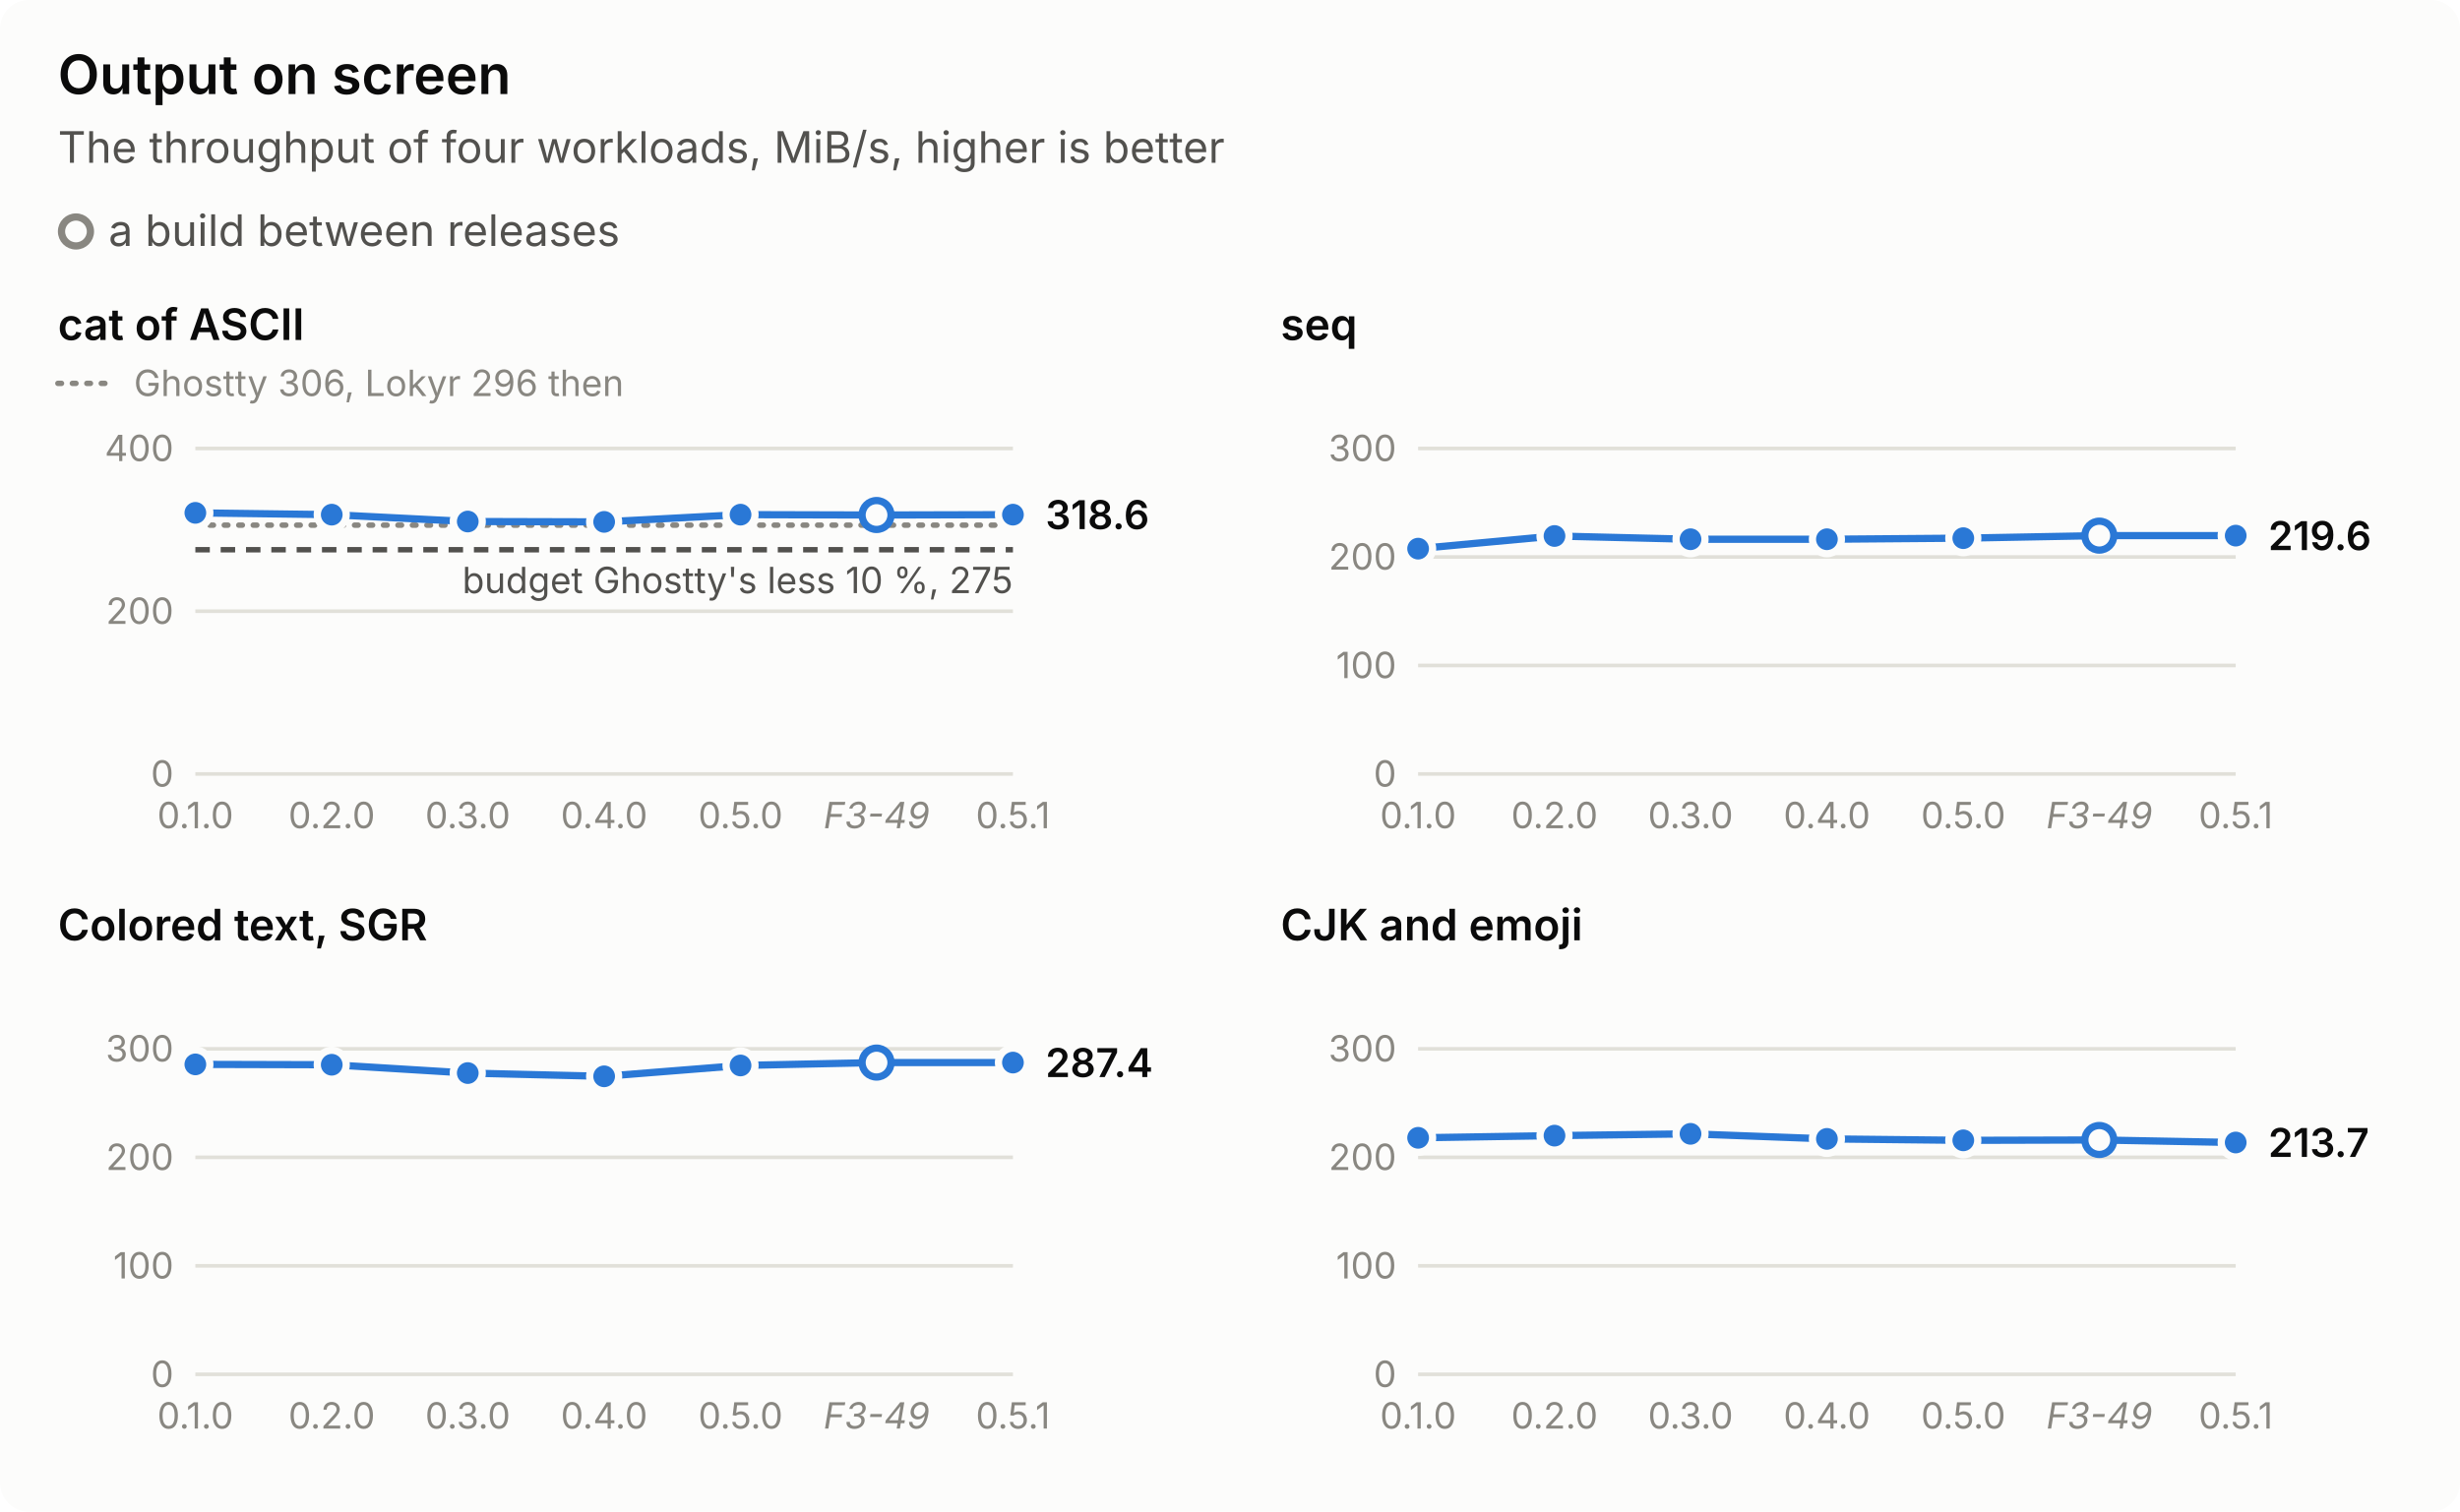
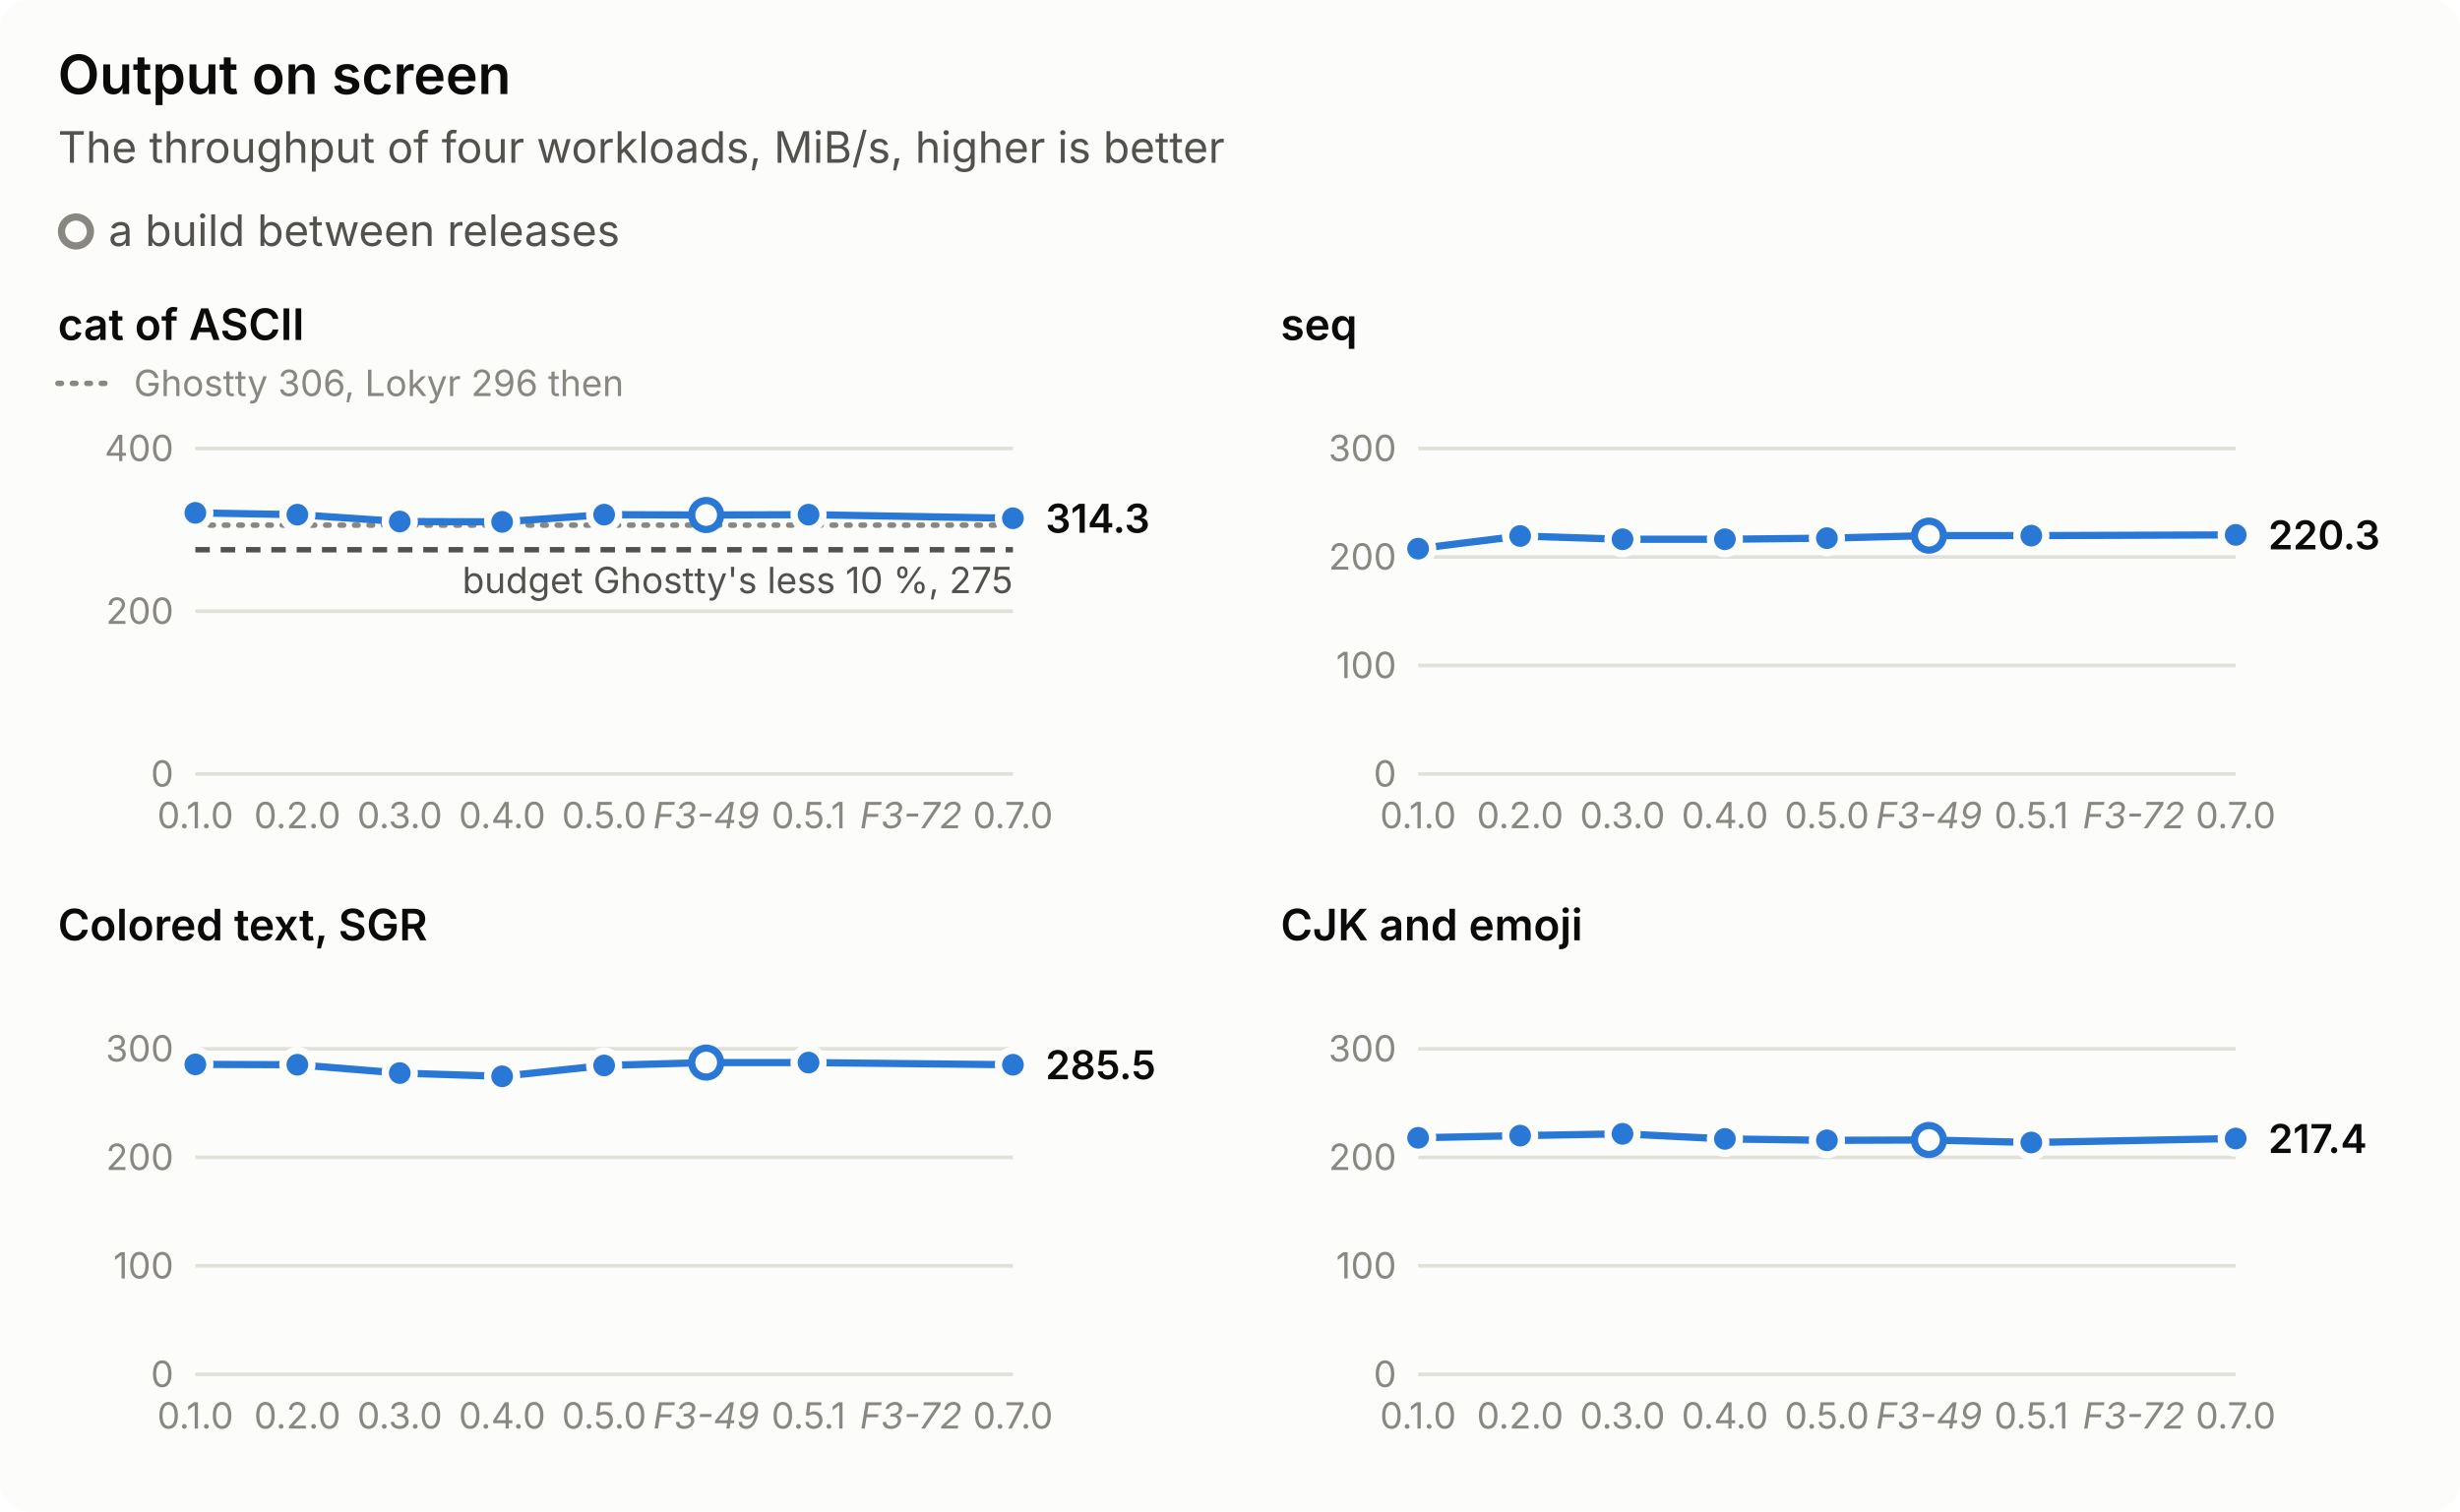
<svg xmlns="http://www.w3.org/2000/svg" width="680" height="418" viewBox="0 0 680 418" role="img" aria-label="Output on screen">
  <style>
  .surface { fill: #fcfcfb; }
  .primary { fill: #0b0b0b; }
  .secondary { fill: #52514e; }
  .muted { fill: #898781; }
  .grid { stroke: #e1e0d9; }
  .base { stroke: #c3c2b7; }
  .accent { fill: #2a78d6; }
  .context { fill: #898781; }
  .accent-line { stroke: #2a78d6; }
  .context-line { stroke: #898781; }
  .second { fill: #eb6834; }
  .second-line { stroke: #eb6834; }
  .ring { stroke: #fcfcfb; }
  .budget { stroke: #52514e; }
  text { font-family: system-ui, -apple-system, "Segoe UI", sans-serif; }
  .tick { font-variant-numeric: tabular-nums; }
  @media (prefers-color-scheme: dark) {
    .surface { fill: #1a1a19; }
    .primary { fill: #f0efec; }
    .secondary { fill: #c3c2b7; }
    .muted { fill: #898781; }
    .grid { stroke: #2c2c2a; }
    .base { stroke: #383835; }
    .accent { fill: #3987e5; }
    .context { fill: #6f6e69; }
    .accent-line { stroke: #3987e5; }
    .context-line { stroke: #6f6e69; }
    .second { fill: #d95926; }
    .second-line { stroke: #d95926; }
    .ring { stroke: #1a1a19; }
    .budget { stroke: #c3c2b7; }
  }
</style>
  <rect class="surface" width="680" height="418" rx="8" />
  <text class="primary" x="16" y="26" font-size="15" font-weight="600">Output on screen</text>
  <text class="secondary" x="16" y="45" font-size="12">The throughput of four workloads, MiB/s, higher is better</text>
  <circle class="surface context-line" cx="21" cy="64" r="4" stroke-width="2" />
  <text class="secondary" x="30" y="68" font-size="12">a build between releases</text>
  <text class="primary" x="16.0" y="94" font-size="12" font-weight="600">cat of ASCII</text>
  <line class="grid" x1="54.0" y1="214.0" x2="280.0" y2="214.0" stroke-width="1" />
  <text class="muted tick" x="48.0" y="217.5" font-size="10" text-anchor="end">0</text>
  <line class="grid" x1="54.0" y1="169.0" x2="280.0" y2="169.0" stroke-width="1" />
  <text class="muted tick" x="48.0" y="172.5" font-size="10" text-anchor="end">200</text>
  <line class="grid" x1="54.0" y1="124.0" x2="280.0" y2="124.0" stroke-width="1" />
  <text class="muted tick" x="48.0" y="127.5" font-size="10" text-anchor="end">400</text>
  <text class="muted" x="54.0" y="229.0" font-size="10" text-anchor="middle">0.1.0</text>
-   <text class="muted" x="91.7" y="229.0" font-size="10" text-anchor="middle">0.2.0</text>
-   <text class="muted" x="129.3" y="229.0" font-size="10" text-anchor="middle">0.3.0</text>
-   <text class="muted" x="167.0" y="229.0" font-size="10" text-anchor="middle">0.4.0</text>
-   <text class="muted" x="204.7" y="229.0" font-size="10" text-anchor="middle">0.5.0</text>
-   <text class="muted" x="242.3" y="229.0" font-size="10" text-anchor="middle" font-style="italic">F3-49</text>
-   <text class="muted" x="280.0" y="229.0" font-size="10" text-anchor="middle">0.5.1</text>
+   <text class="muted" x="82.2" y="229.0" font-size="10" text-anchor="middle">0.2.0</text>
+   <text class="muted" x="110.5" y="229.0" font-size="10" text-anchor="middle">0.3.0</text>
+   <text class="muted" x="138.8" y="229.0" font-size="10" text-anchor="middle">0.4.0</text>
+   <text class="muted" x="167.0" y="229.0" font-size="10" text-anchor="middle">0.5.0</text>
+   <text class="muted" x="195.2" y="229.0" font-size="10" text-anchor="middle" font-style="italic">F3-49</text>
+   <text class="muted" x="223.5" y="229.0" font-size="10" text-anchor="middle">0.5.1</text>
+   <text class="muted" x="251.8" y="229.0" font-size="10" text-anchor="middle" font-style="italic">F3-72</text>
+   <text class="muted" x="280.0" y="229.0" font-size="10" text-anchor="middle">0.7.0</text>
  <line class="budget" x1="54.0" y1="152.0" x2="280.0" y2="152.0" stroke-width="1.5" stroke-dasharray="4 3" />
  <text class="secondary" x="280.0" y="164.0" font-size="10" text-anchor="end">budget Ghostty's less 10 %, 275</text>
  <line class="context-line" x1="54.0" y1="145.2" x2="280.0" y2="145.2" stroke-width="1.5" stroke-dasharray="1 3" stroke-linecap="round" />
  <line class="context-line" x1="16.0" y1="106.0" x2="31.0" y2="106.0" stroke-width="1.5" stroke-dasharray="1 3" stroke-linecap="round" />
  <text class="muted" x="37.0" y="109.5" font-size="10">Ghostty 306, Lokyr 296 then</text>
-   <line class="accent-line" x1="54.0" y1="141.8" x2="91.7" y2="142.3" stroke-width="2" stroke-linecap="round" />
-   <line class="accent-line" x1="91.7" y1="142.3" x2="129.3" y2="144.2" stroke-width="2" stroke-linecap="round" />
-   <line class="accent-line" x1="129.3" y1="144.2" x2="167.0" y2="144.3" stroke-width="2" stroke-linecap="round" />
-   <line class="accent-line" x1="167.0" y1="144.3" x2="204.7" y2="142.3" stroke-width="2" stroke-linecap="round" />
-   <line class="accent-line" x1="204.7" y1="142.3" x2="242.3" y2="142.4" stroke-width="2" stroke-linecap="round" />
-   <line class="accent-line" x1="242.3" y1="142.4" x2="280.0" y2="142.3" stroke-width="2" stroke-linecap="round" />
+   <line class="accent-line" x1="54.0" y1="141.8" x2="82.2" y2="142.3" stroke-width="2" stroke-linecap="round" />
+   <line class="accent-line" x1="82.2" y1="142.3" x2="110.5" y2="144.2" stroke-width="2" stroke-linecap="round" />
+   <line class="accent-line" x1="110.5" y1="144.2" x2="138.8" y2="144.3" stroke-width="2" stroke-linecap="round" />
+   <line class="accent-line" x1="138.8" y1="144.3" x2="167.0" y2="142.3" stroke-width="2" stroke-linecap="round" />
+   <line class="accent-line" x1="167.0" y1="142.3" x2="195.2" y2="142.4" stroke-width="2" stroke-linecap="round" />
+   <line class="accent-line" x1="195.2" y1="142.4" x2="223.5" y2="142.3" stroke-width="2" stroke-linecap="round" />
+   <line class="accent-line" x1="223.5" y1="142.3" x2="280.0" y2="143.3" stroke-width="2" stroke-linecap="round" />
  <circle class="accent ring" cx="54.0" cy="141.8" r="4" stroke-width="2" />
-   <circle class="accent ring" cx="91.7" cy="142.3" r="4" stroke-width="2" />
-   <circle class="accent ring" cx="129.3" cy="144.2" r="4" stroke-width="2" />
-   <circle class="accent ring" cx="167.0" cy="144.3" r="4" stroke-width="2" />
-   <circle class="accent ring" cx="204.7" cy="142.3" r="4" stroke-width="2" />
-   <circle class="surface accent-line" cx="242.3" cy="142.4" r="4" stroke-width="2" />
-   <circle class="accent ring" cx="280.0" cy="142.3" r="4" stroke-width="2" />
-   <text class="primary tick" x="289.0" y="146.3" font-size="11" font-weight="600">318.6</text>
+   <circle class="accent ring" cx="82.2" cy="142.3" r="4" stroke-width="2" />
+   <circle class="accent ring" cx="110.5" cy="144.2" r="4" stroke-width="2" />
+   <circle class="accent ring" cx="138.8" cy="144.3" r="4" stroke-width="2" />
+   <circle class="accent ring" cx="167.0" cy="142.3" r="4" stroke-width="2" />
+   <circle class="surface accent-line" cx="195.2" cy="142.4" r="4" stroke-width="2" />
+   <circle class="accent ring" cx="223.5" cy="142.3" r="4" stroke-width="2" />
+   <circle class="accent ring" cx="280.0" cy="143.3" r="4" stroke-width="2" />
+   <text class="primary tick" x="289.0" y="147.3" font-size="11" font-weight="600">314.3</text>
  <text class="primary" x="354.0" y="94" font-size="12" font-weight="600">seq</text>
  <line class="grid" x1="392.0" y1="214.0" x2="618.0" y2="214.0" stroke-width="1" />
  <text class="muted tick" x="386.0" y="217.5" font-size="10" text-anchor="end">0</text>
  <line class="grid" x1="392.0" y1="184.0" x2="618.0" y2="184.0" stroke-width="1" />
  <text class="muted tick" x="386.0" y="187.5" font-size="10" text-anchor="end">100</text>
  <line class="grid" x1="392.0" y1="154.0" x2="618.0" y2="154.0" stroke-width="1" />
  <text class="muted tick" x="386.0" y="157.5" font-size="10" text-anchor="end">200</text>
  <line class="grid" x1="392.0" y1="124.0" x2="618.0" y2="124.0" stroke-width="1" />
  <text class="muted tick" x="386.0" y="127.5" font-size="10" text-anchor="end">300</text>
  <text class="muted" x="392.0" y="229.0" font-size="10" text-anchor="middle">0.1.0</text>
-   <text class="muted" x="429.7" y="229.0" font-size="10" text-anchor="middle">0.2.0</text>
-   <text class="muted" x="467.3" y="229.0" font-size="10" text-anchor="middle">0.3.0</text>
-   <text class="muted" x="505.0" y="229.0" font-size="10" text-anchor="middle">0.4.0</text>
-   <text class="muted" x="542.7" y="229.0" font-size="10" text-anchor="middle">0.5.0</text>
-   <text class="muted" x="580.3" y="229.0" font-size="10" text-anchor="middle" font-style="italic">F3-49</text>
-   <text class="muted" x="618.0" y="229.0" font-size="10" text-anchor="middle">0.5.1</text>
-   <line class="accent-line" x1="392.0" y1="151.7" x2="429.7" y2="148.2" stroke-width="2" stroke-linecap="round" />
-   <line class="accent-line" x1="429.7" y1="148.2" x2="467.3" y2="149.1" stroke-width="2" stroke-linecap="round" />
-   <line class="accent-line" x1="467.3" y1="149.1" x2="505.0" y2="149.1" stroke-width="2" stroke-linecap="round" />
-   <line class="accent-line" x1="505.0" y1="149.1" x2="542.7" y2="148.8" stroke-width="2" stroke-linecap="round" />
-   <line class="accent-line" x1="542.7" y1="148.8" x2="580.3" y2="148.1" stroke-width="2" stroke-linecap="round" />
-   <line class="accent-line" x1="580.3" y1="148.1" x2="618.0" y2="148.1" stroke-width="2" stroke-linecap="round" />
+   <text class="muted" x="420.2" y="229.0" font-size="10" text-anchor="middle">0.2.0</text>
+   <text class="muted" x="448.5" y="229.0" font-size="10" text-anchor="middle">0.3.0</text>
+   <text class="muted" x="476.8" y="229.0" font-size="10" text-anchor="middle">0.4.0</text>
+   <text class="muted" x="505.0" y="229.0" font-size="10" text-anchor="middle">0.5.0</text>
+   <text class="muted" x="533.2" y="229.0" font-size="10" text-anchor="middle" font-style="italic">F3-49</text>
+   <text class="muted" x="561.5" y="229.0" font-size="10" text-anchor="middle">0.5.1</text>
+   <text class="muted" x="589.8" y="229.0" font-size="10" text-anchor="middle" font-style="italic">F3-72</text>
+   <text class="muted" x="618.0" y="229.0" font-size="10" text-anchor="middle">0.7.0</text>
+   <line class="accent-line" x1="392.0" y1="151.7" x2="420.2" y2="148.2" stroke-width="2" stroke-linecap="round" />
+   <line class="accent-line" x1="420.2" y1="148.2" x2="448.5" y2="149.1" stroke-width="2" stroke-linecap="round" />
+   <line class="accent-line" x1="448.5" y1="149.1" x2="476.8" y2="149.1" stroke-width="2" stroke-linecap="round" />
+   <line class="accent-line" x1="476.8" y1="149.1" x2="505.0" y2="148.8" stroke-width="2" stroke-linecap="round" />
+   <line class="accent-line" x1="505.0" y1="148.8" x2="533.2" y2="148.1" stroke-width="2" stroke-linecap="round" />
+   <line class="accent-line" x1="533.2" y1="148.1" x2="561.5" y2="148.1" stroke-width="2" stroke-linecap="round" />
+   <line class="accent-line" x1="561.5" y1="148.1" x2="618.0" y2="147.9" stroke-width="2" stroke-linecap="round" />
  <circle class="accent ring" cx="392.0" cy="151.7" r="4" stroke-width="2" />
-   <circle class="accent ring" cx="429.7" cy="148.2" r="4" stroke-width="2" />
-   <circle class="accent ring" cx="467.3" cy="149.1" r="4" stroke-width="2" />
-   <circle class="accent ring" cx="505.0" cy="149.1" r="4" stroke-width="2" />
-   <circle class="accent ring" cx="542.7" cy="148.8" r="4" stroke-width="2" />
-   <circle class="surface accent-line" cx="580.3" cy="148.1" r="4" stroke-width="2" />
-   <circle class="accent ring" cx="618.0" cy="148.1" r="4" stroke-width="2" />
-   <text class="primary tick" x="627.0" y="152.1" font-size="11" font-weight="600">219.6</text>
+   <circle class="accent ring" cx="420.2" cy="148.2" r="4" stroke-width="2" />
+   <circle class="accent ring" cx="448.5" cy="149.1" r="4" stroke-width="2" />
+   <circle class="accent ring" cx="476.8" cy="149.1" r="4" stroke-width="2" />
+   <circle class="accent ring" cx="505.0" cy="148.8" r="4" stroke-width="2" />
+   <circle class="surface accent-line" cx="533.2" cy="148.1" r="4" stroke-width="2" />
+   <circle class="accent ring" cx="561.5" cy="148.1" r="4" stroke-width="2" />
+   <circle class="accent ring" cx="618.0" cy="147.9" r="4" stroke-width="2" />
+   <text class="primary tick" x="627.0" y="151.9" font-size="11" font-weight="600">220.3</text>
  <text class="primary" x="16.0" y="260" font-size="12" font-weight="600">Colored text, SGR</text>
  <line class="grid" x1="54.0" y1="380.0" x2="280.0" y2="380.0" stroke-width="1" />
  <text class="muted tick" x="48.0" y="383.5" font-size="10" text-anchor="end">0</text>
  <line class="grid" x1="54.0" y1="350.0" x2="280.0" y2="350.0" stroke-width="1" />
  <text class="muted tick" x="48.0" y="353.5" font-size="10" text-anchor="end">100</text>
  <line class="grid" x1="54.0" y1="320.0" x2="280.0" y2="320.0" stroke-width="1" />
  <text class="muted tick" x="48.0" y="323.5" font-size="10" text-anchor="end">200</text>
  <line class="grid" x1="54.0" y1="290.0" x2="280.0" y2="290.0" stroke-width="1" />
  <text class="muted tick" x="48.0" y="293.5" font-size="10" text-anchor="end">300</text>
  <text class="muted" x="54.0" y="395.0" font-size="10" text-anchor="middle">0.1.0</text>
-   <text class="muted" x="91.7" y="395.0" font-size="10" text-anchor="middle">0.2.0</text>
-   <text class="muted" x="129.3" y="395.0" font-size="10" text-anchor="middle">0.3.0</text>
-   <text class="muted" x="167.0" y="395.0" font-size="10" text-anchor="middle">0.4.0</text>
-   <text class="muted" x="204.7" y="395.0" font-size="10" text-anchor="middle">0.5.0</text>
-   <text class="muted" x="242.3" y="395.0" font-size="10" text-anchor="middle" font-style="italic">F3-49</text>
-   <text class="muted" x="280.0" y="395.0" font-size="10" text-anchor="middle">0.5.1</text>
-   <line class="accent-line" x1="54.0" y1="294.3" x2="91.7" y2="294.4" stroke-width="2" stroke-linecap="round" />
-   <line class="accent-line" x1="91.7" y1="294.4" x2="129.3" y2="296.7" stroke-width="2" stroke-linecap="round" />
-   <line class="accent-line" x1="129.3" y1="296.7" x2="167.0" y2="297.6" stroke-width="2" stroke-linecap="round" />
-   <line class="accent-line" x1="167.0" y1="297.6" x2="204.7" y2="294.6" stroke-width="2" stroke-linecap="round" />
-   <line class="accent-line" x1="204.7" y1="294.6" x2="242.3" y2="293.8" stroke-width="2" stroke-linecap="round" />
-   <line class="accent-line" x1="242.3" y1="293.8" x2="280.0" y2="293.8" stroke-width="2" stroke-linecap="round" />
+   <text class="muted" x="82.2" y="395.0" font-size="10" text-anchor="middle">0.2.0</text>
+   <text class="muted" x="110.5" y="395.0" font-size="10" text-anchor="middle">0.3.0</text>
+   <text class="muted" x="138.8" y="395.0" font-size="10" text-anchor="middle">0.4.0</text>
+   <text class="muted" x="167.0" y="395.0" font-size="10" text-anchor="middle">0.5.0</text>
+   <text class="muted" x="195.2" y="395.0" font-size="10" text-anchor="middle" font-style="italic">F3-49</text>
+   <text class="muted" x="223.5" y="395.0" font-size="10" text-anchor="middle">0.5.1</text>
+   <text class="muted" x="251.8" y="395.0" font-size="10" text-anchor="middle" font-style="italic">F3-72</text>
+   <text class="muted" x="280.0" y="395.0" font-size="10" text-anchor="middle">0.7.0</text>
+   <line class="accent-line" x1="54.0" y1="294.3" x2="82.2" y2="294.4" stroke-width="2" stroke-linecap="round" />
+   <line class="accent-line" x1="82.2" y1="294.4" x2="110.5" y2="296.7" stroke-width="2" stroke-linecap="round" />
+   <line class="accent-line" x1="110.5" y1="296.7" x2="138.8" y2="297.6" stroke-width="2" stroke-linecap="round" />
+   <line class="accent-line" x1="138.8" y1="297.6" x2="167.0" y2="294.6" stroke-width="2" stroke-linecap="round" />
+   <line class="accent-line" x1="167.0" y1="294.6" x2="195.2" y2="293.8" stroke-width="2" stroke-linecap="round" />
+   <line class="accent-line" x1="195.2" y1="293.8" x2="223.5" y2="293.8" stroke-width="2" stroke-linecap="round" />
+   <line class="accent-line" x1="223.5" y1="293.8" x2="280.0" y2="294.4" stroke-width="2" stroke-linecap="round" />
  <circle class="accent ring" cx="54.0" cy="294.3" r="4" stroke-width="2" />
-   <circle class="accent ring" cx="91.7" cy="294.4" r="4" stroke-width="2" />
-   <circle class="accent ring" cx="129.3" cy="296.7" r="4" stroke-width="2" />
-   <circle class="accent ring" cx="167.0" cy="297.6" r="4" stroke-width="2" />
-   <circle class="accent ring" cx="204.7" cy="294.6" r="4" stroke-width="2" />
-   <circle class="surface accent-line" cx="242.3" cy="293.8" r="4" stroke-width="2" />
-   <circle class="accent ring" cx="280.0" cy="293.8" r="4" stroke-width="2" />
-   <text class="primary tick" x="289.0" y="297.8" font-size="11" font-weight="600">287.4</text>
+   <circle class="accent ring" cx="82.2" cy="294.4" r="4" stroke-width="2" />
+   <circle class="accent ring" cx="110.5" cy="296.7" r="4" stroke-width="2" />
+   <circle class="accent ring" cx="138.8" cy="297.6" r="4" stroke-width="2" />
+   <circle class="accent ring" cx="167.0" cy="294.6" r="4" stroke-width="2" />
+   <circle class="surface accent-line" cx="195.2" cy="293.8" r="4" stroke-width="2" />
+   <circle class="accent ring" cx="223.5" cy="293.8" r="4" stroke-width="2" />
+   <circle class="accent ring" cx="280.0" cy="294.4" r="4" stroke-width="2" />
+   <text class="primary tick" x="289.0" y="298.4" font-size="11" font-weight="600">285.5</text>
  <text class="primary" x="354.0" y="260" font-size="12" font-weight="600">CJK and emoji</text>
  <line class="grid" x1="392.0" y1="380.0" x2="618.0" y2="380.0" stroke-width="1" />
  <text class="muted tick" x="386.0" y="383.5" font-size="10" text-anchor="end">0</text>
  <line class="grid" x1="392.0" y1="350.0" x2="618.0" y2="350.0" stroke-width="1" />
  <text class="muted tick" x="386.0" y="353.5" font-size="10" text-anchor="end">100</text>
  <line class="grid" x1="392.0" y1="320.0" x2="618.0" y2="320.0" stroke-width="1" />
  <text class="muted tick" x="386.0" y="323.5" font-size="10" text-anchor="end">200</text>
  <line class="grid" x1="392.0" y1="290.0" x2="618.0" y2="290.0" stroke-width="1" />
  <text class="muted tick" x="386.0" y="293.5" font-size="10" text-anchor="end">300</text>
  <text class="muted" x="392.0" y="395.0" font-size="10" text-anchor="middle">0.1.0</text>
-   <text class="muted" x="429.7" y="395.0" font-size="10" text-anchor="middle">0.2.0</text>
-   <text class="muted" x="467.3" y="395.0" font-size="10" text-anchor="middle">0.3.0</text>
-   <text class="muted" x="505.0" y="395.0" font-size="10" text-anchor="middle">0.4.0</text>
-   <text class="muted" x="542.7" y="395.0" font-size="10" text-anchor="middle">0.5.0</text>
-   <text class="muted" x="580.3" y="395.0" font-size="10" text-anchor="middle" font-style="italic">F3-49</text>
-   <text class="muted" x="618.0" y="395.0" font-size="10" text-anchor="middle">0.5.1</text>
-   <line class="accent-line" x1="392.0" y1="314.6" x2="429.7" y2="314.0" stroke-width="2" stroke-linecap="round" />
-   <line class="accent-line" x1="429.7" y1="314.0" x2="467.3" y2="313.5" stroke-width="2" stroke-linecap="round" />
-   <line class="accent-line" x1="467.3" y1="313.5" x2="505.0" y2="314.9" stroke-width="2" stroke-linecap="round" />
-   <line class="accent-line" x1="505.0" y1="314.9" x2="542.7" y2="315.3" stroke-width="2" stroke-linecap="round" />
-   <line class="accent-line" x1="542.7" y1="315.3" x2="580.3" y2="315.2" stroke-width="2" stroke-linecap="round" />
-   <line class="accent-line" x1="580.3" y1="315.2" x2="618.0" y2="315.9" stroke-width="2" stroke-linecap="round" />
+   <text class="muted" x="420.2" y="395.0" font-size="10" text-anchor="middle">0.2.0</text>
+   <text class="muted" x="448.5" y="395.0" font-size="10" text-anchor="middle">0.3.0</text>
+   <text class="muted" x="476.8" y="395.0" font-size="10" text-anchor="middle">0.4.0</text>
+   <text class="muted" x="505.0" y="395.0" font-size="10" text-anchor="middle">0.5.0</text>
+   <text class="muted" x="533.2" y="395.0" font-size="10" text-anchor="middle" font-style="italic">F3-49</text>
+   <text class="muted" x="561.5" y="395.0" font-size="10" text-anchor="middle">0.5.1</text>
+   <text class="muted" x="589.8" y="395.0" font-size="10" text-anchor="middle" font-style="italic">F3-72</text>
+   <text class="muted" x="618.0" y="395.0" font-size="10" text-anchor="middle">0.7.0</text>
+   <line class="accent-line" x1="392.0" y1="314.6" x2="420.2" y2="314.0" stroke-width="2" stroke-linecap="round" />
+   <line class="accent-line" x1="420.2" y1="314.0" x2="448.5" y2="313.5" stroke-width="2" stroke-linecap="round" />
+   <line class="accent-line" x1="448.5" y1="313.5" x2="476.8" y2="314.9" stroke-width="2" stroke-linecap="round" />
+   <line class="accent-line" x1="476.8" y1="314.9" x2="505.0" y2="315.3" stroke-width="2" stroke-linecap="round" />
+   <line class="accent-line" x1="505.0" y1="315.3" x2="533.2" y2="315.2" stroke-width="2" stroke-linecap="round" />
+   <line class="accent-line" x1="533.2" y1="315.2" x2="561.5" y2="315.9" stroke-width="2" stroke-linecap="round" />
+   <line class="accent-line" x1="561.5" y1="315.9" x2="618.0" y2="314.8" stroke-width="2" stroke-linecap="round" />
  <circle class="accent ring" cx="392.0" cy="314.6" r="4" stroke-width="2" />
-   <circle class="accent ring" cx="429.7" cy="314.0" r="4" stroke-width="2" />
-   <circle class="accent ring" cx="467.3" cy="313.5" r="4" stroke-width="2" />
-   <circle class="accent ring" cx="505.0" cy="314.9" r="4" stroke-width="2" />
-   <circle class="accent ring" cx="542.7" cy="315.3" r="4" stroke-width="2" />
-   <circle class="surface accent-line" cx="580.3" cy="315.2" r="4" stroke-width="2" />
-   <circle class="accent ring" cx="618.0" cy="315.9" r="4" stroke-width="2" />
-   <text class="primary tick" x="627.0" y="319.9" font-size="11" font-weight="600">213.7</text>
+   <circle class="accent ring" cx="420.2" cy="314.0" r="4" stroke-width="2" />
+   <circle class="accent ring" cx="448.5" cy="313.5" r="4" stroke-width="2" />
+   <circle class="accent ring" cx="476.8" cy="314.9" r="4" stroke-width="2" />
+   <circle class="accent ring" cx="505.0" cy="315.3" r="4" stroke-width="2" />
+   <circle class="surface accent-line" cx="533.2" cy="315.2" r="4" stroke-width="2" />
+   <circle class="accent ring" cx="561.5" cy="315.9" r="4" stroke-width="2" />
+   <circle class="accent ring" cx="618.0" cy="314.8" r="4" stroke-width="2" />
+   <text class="primary tick" x="627.0" y="318.8" font-size="11" font-weight="600">217.4</text>
</svg>
